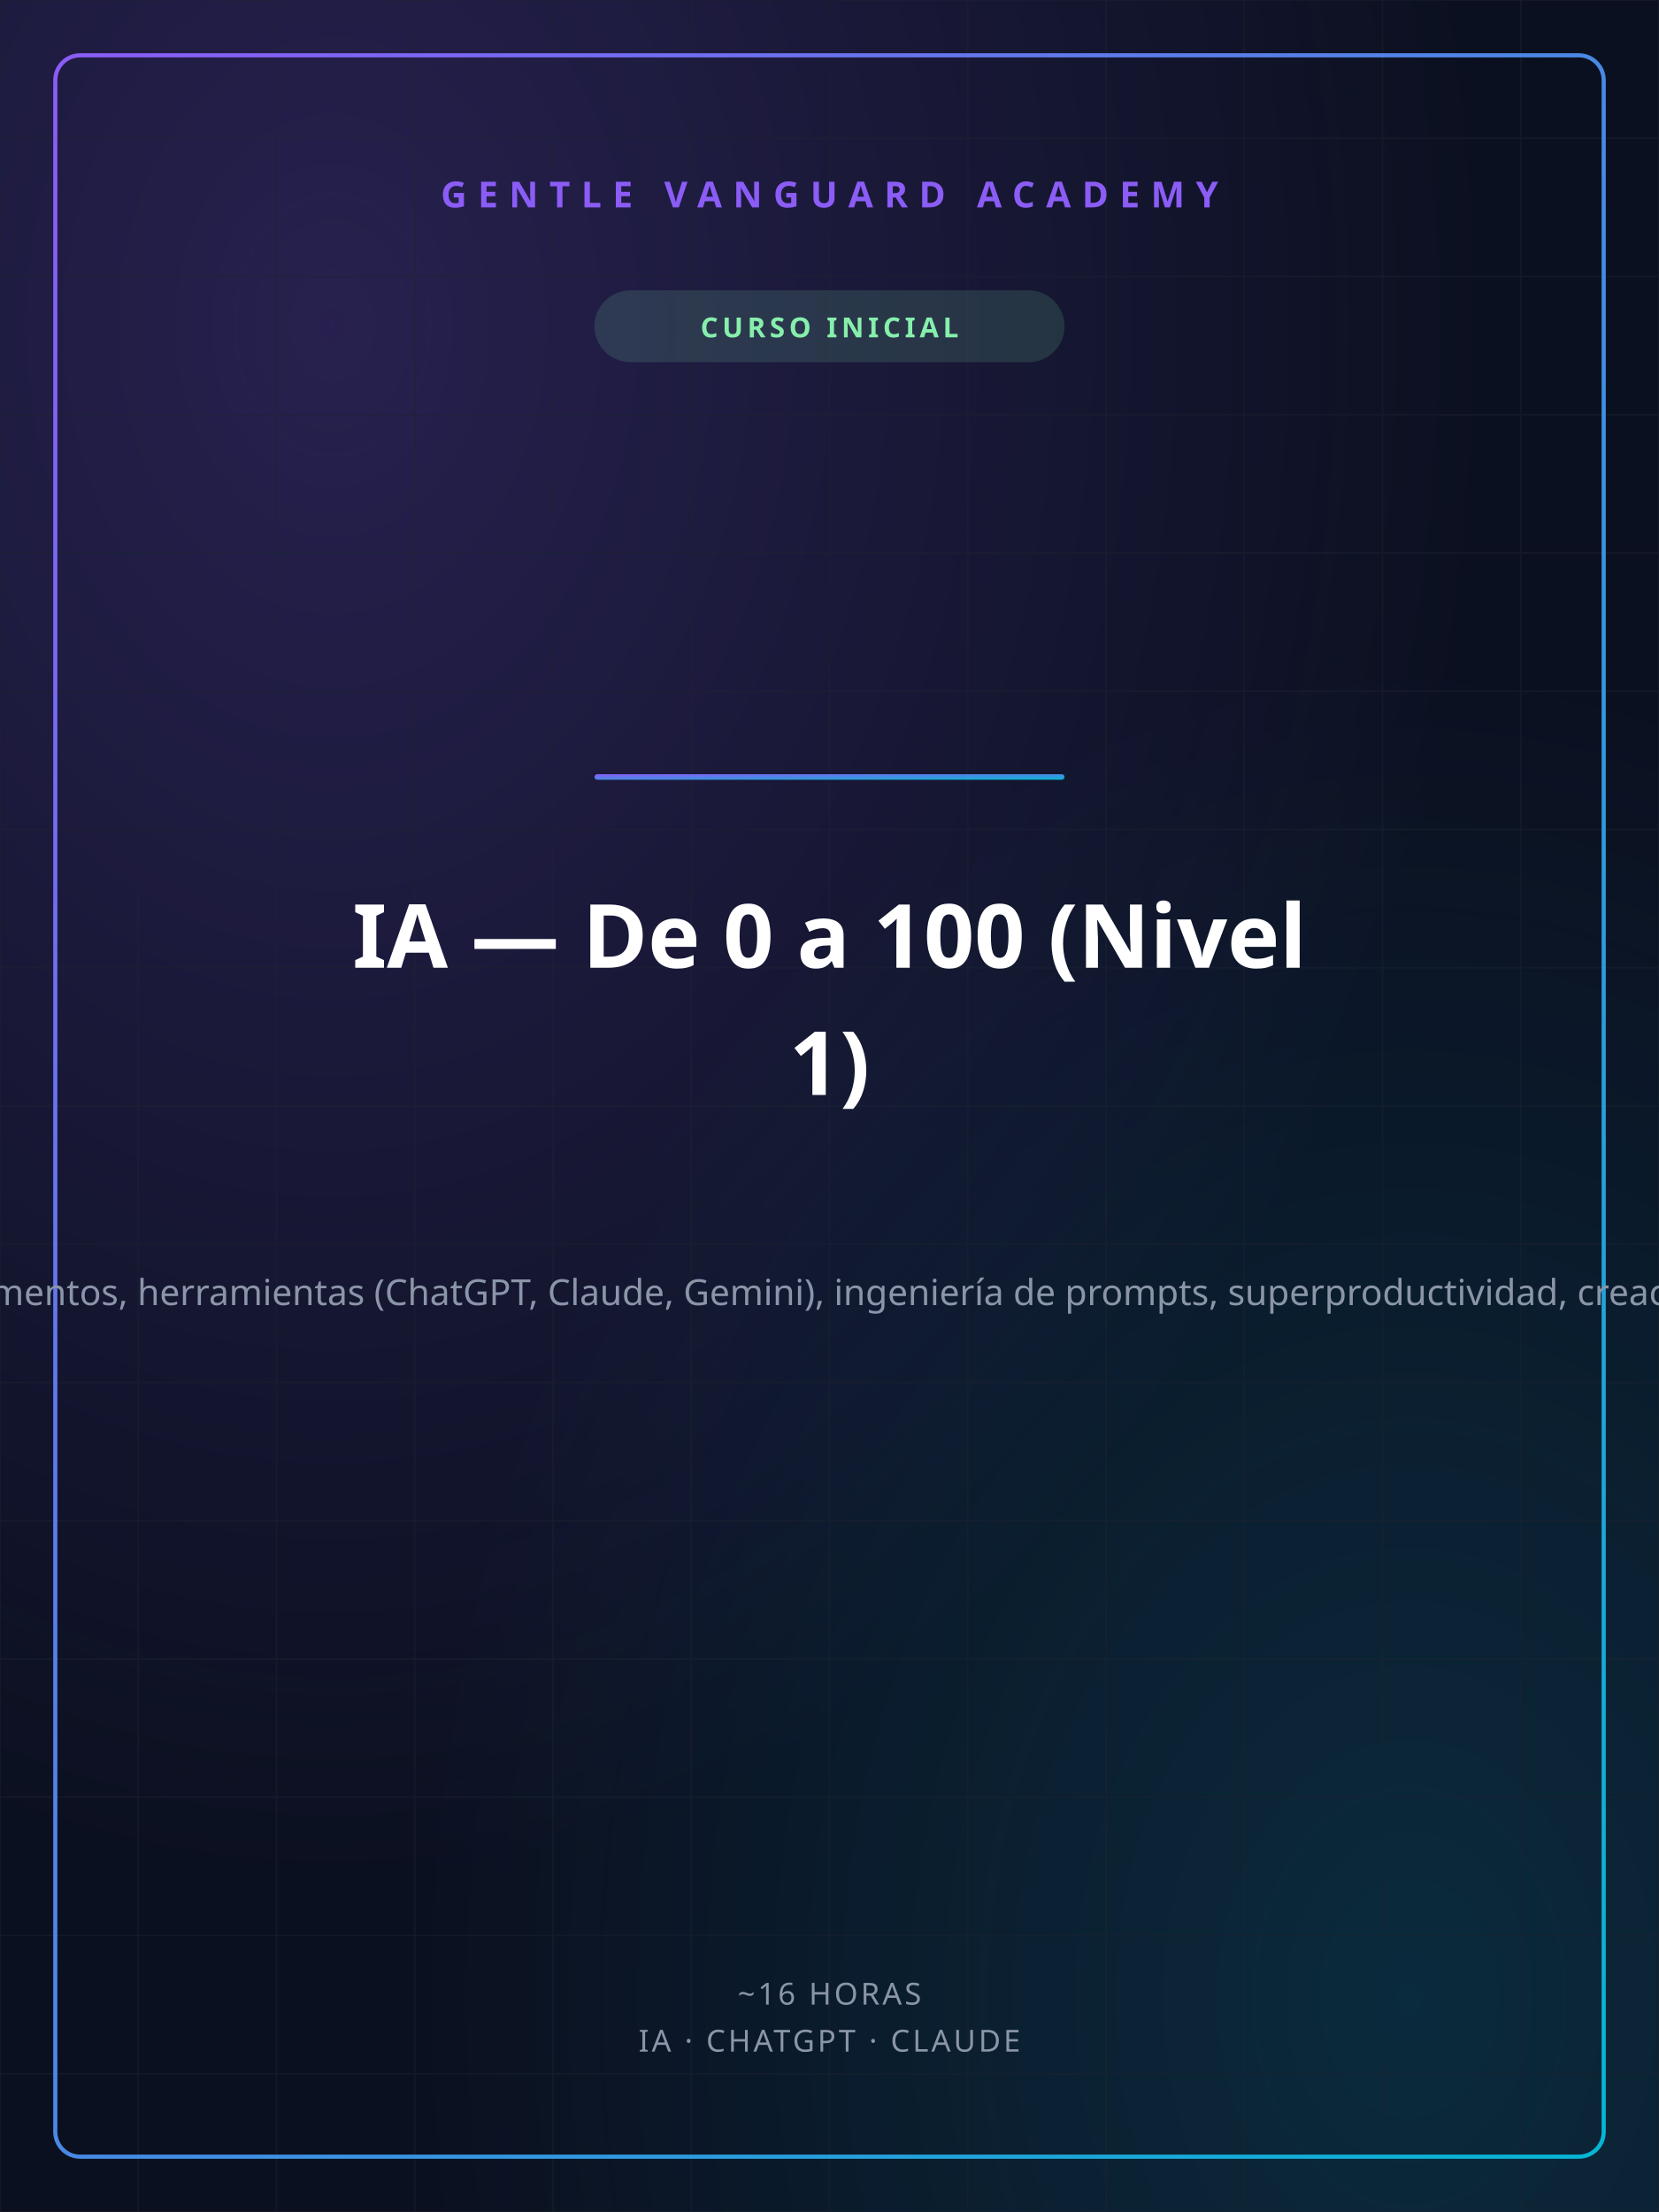
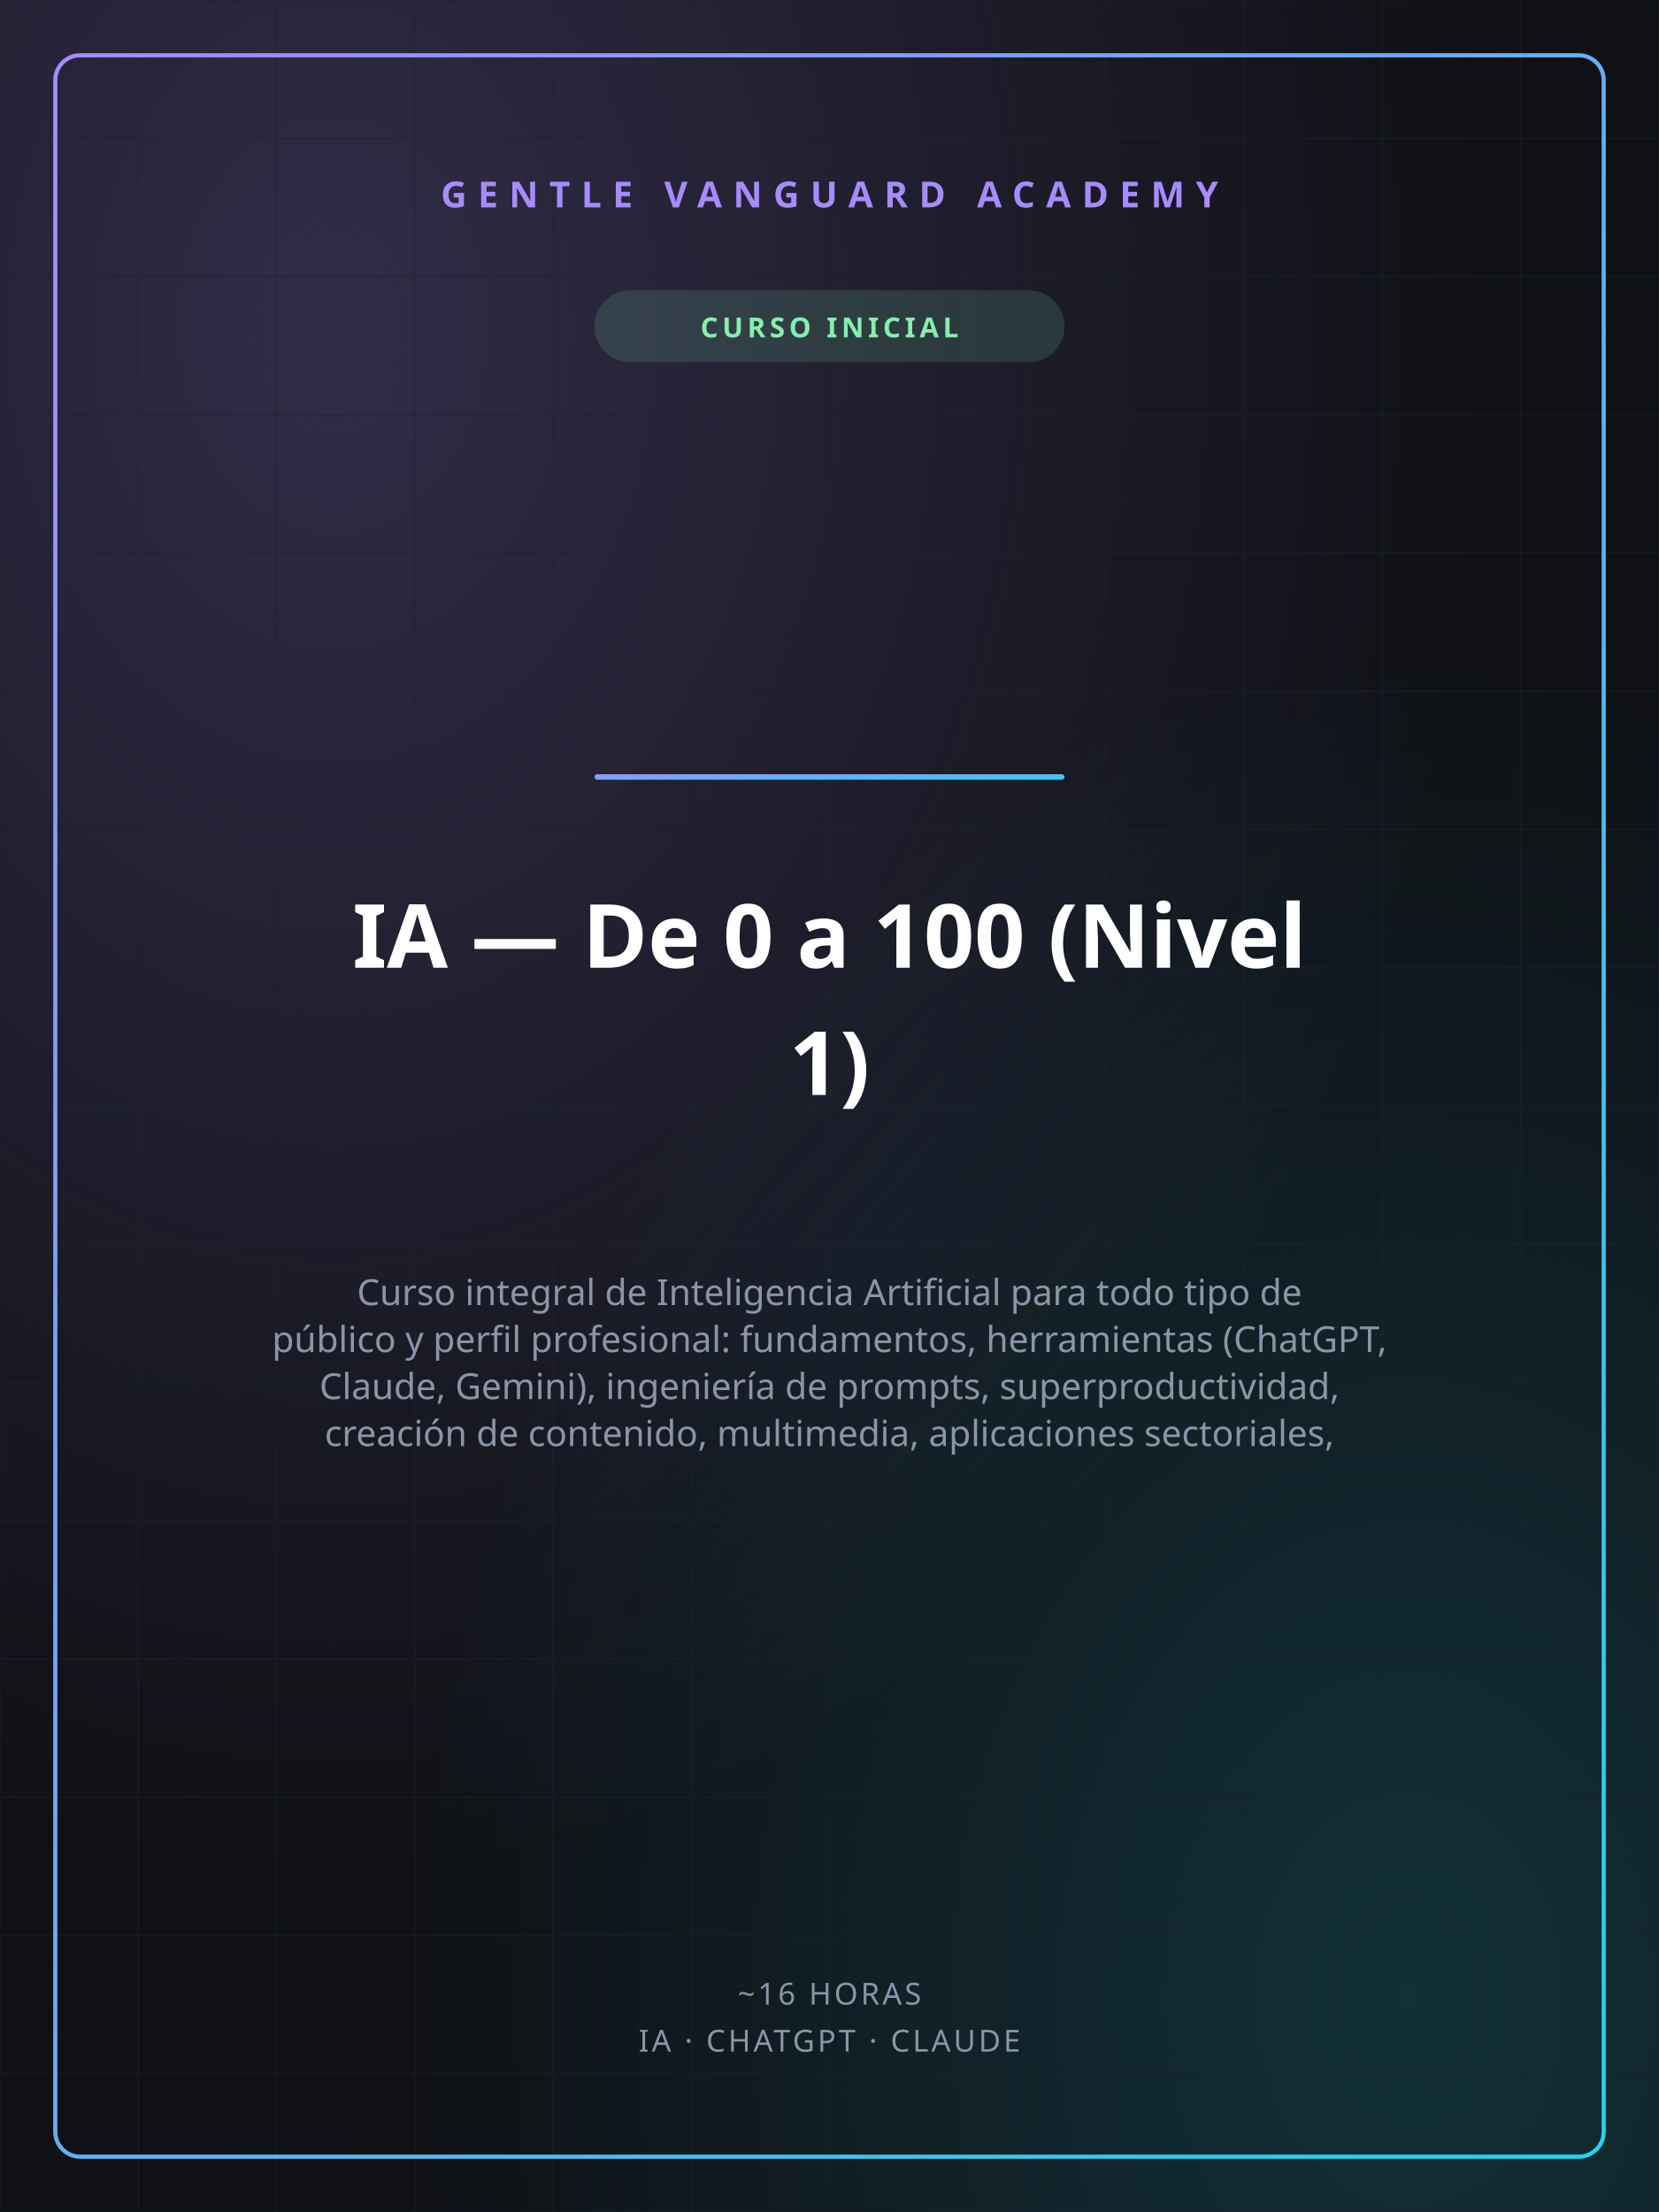
<svg xmlns="http://www.w3.org/2000/svg" width="1200" height="1600" viewBox="0 0 1200 1600">
  <defs>
    <linearGradient id="gvGrad" x1="0" y1="0" x2="1" y2="1">
-       <stop offset="0%" stop-color="#8B5CF6" />
-       <stop offset="100%" stop-color="#06B6D4" />
+       <stop offset="0%" stop-color="#A78BFA" />
+       <stop offset="100%" stop-color="#22D3EE" />
    </linearGradient>
    <radialGradient id="glowA" cx="0.2" cy="0.15" r="0.7">
-       <stop offset="0%" stop-color="#8B5CF6" stop-opacity="0.22" />
-       <stop offset="100%" stop-color="#8B5CF6" stop-opacity="0" />
+       <stop offset="0%" stop-color="#A78BFA" stop-opacity="0.22" />
+       <stop offset="100%" stop-color="#A78BFA" stop-opacity="0" />
    </radialGradient>
    <radialGradient id="glowB" cx="0.85" cy="0.9" r="0.6">
-       <stop offset="0%" stop-color="#06B6D4" stop-opacity="0.16" />
-       <stop offset="100%" stop-color="#06B6D4" stop-opacity="0" />
+       <stop offset="0%" stop-color="#22D3EE" stop-opacity="0.16" />
+       <stop offset="100%" stop-color="#22D3EE" stop-opacity="0" />
    </radialGradient>
  </defs>
-   <rect width="1200" height="1600" fill="#0B1020" />
+   <rect width="1200" height="1600" fill="#0F1115" />
  <rect width="1200" height="1600" fill="url(#glowA)" />
  <rect width="1200" height="1600" fill="url(#glowB)" />
  <g stroke="#1c2230" stroke-width="1" opacity="0.5">
    <line x1="0" y1="0" x2="0" y2="1600" />
    <line x1="100" y1="0" x2="100" y2="1600" />
    <line x1="200" y1="0" x2="200" y2="1600" />
    <line x1="300" y1="0" x2="300" y2="1600" />
    <line x1="400" y1="0" x2="400" y2="1600" />
    <line x1="500" y1="0" x2="500" y2="1600" />
    <line x1="600" y1="0" x2="600" y2="1600" />
    <line x1="700" y1="0" x2="700" y2="1600" />
    <line x1="800" y1="0" x2="800" y2="1600" />
    <line x1="900" y1="0" x2="900" y2="1600" />
    <line x1="1000" y1="0" x2="1000" y2="1600" />
    <line x1="1100" y1="0" x2="1100" y2="1600" />
    <line x1="1200" y1="0" x2="1200" y2="1600" />
    <line x1="0" y1="0" x2="1200" y2="0" />
    <line x1="0" y1="100" x2="1200" y2="100" />
    <line x1="0" y1="200" x2="1200" y2="200" />
    <line x1="0" y1="300" x2="1200" y2="300" />
    <line x1="0" y1="400" x2="1200" y2="400" />
    <line x1="0" y1="500" x2="1200" y2="500" />
    <line x1="0" y1="600" x2="1200" y2="600" />
    <line x1="0" y1="700" x2="1200" y2="700" />
    <line x1="0" y1="800" x2="1200" y2="800" />
    <line x1="0" y1="900" x2="1200" y2="900" />
    <line x1="0" y1="1000" x2="1200" y2="1000" />
    <line x1="0" y1="1100" x2="1200" y2="1100" />
    <line x1="0" y1="1200" x2="1200" y2="1200" />
    <line x1="0" y1="1300" x2="1200" y2="1300" />
    <line x1="0" y1="1400" x2="1200" y2="1400" />
    <line x1="0" y1="1500" x2="1200" y2="1500" />
    <line x1="0" y1="1600" x2="1200" y2="1600" />
  </g>
  <rect x="40" y="40" width="1120" height="1520" fill="none" stroke="url(#gvGrad)" stroke-width="3" rx="18" />
-   <text x="600" y="150" text-anchor="middle" font-family="'Space Grotesk','Segoe UI',sans-serif" font-size="26" font-weight="700" fill="#8B5CF6" letter-spacing="8">GENTLE VANGUARD ACADEMY</text>
+   <text x="600" y="150" text-anchor="middle" font-family="'Space Grotesk','Segoe UI',sans-serif" font-size="26" font-weight="700" fill="#A78BFA" letter-spacing="8">GENTLE VANGUARD ACADEMY</text>
  <rect x="430" y="210" width="340" height="52" rx="26" fill="#86EFAC" opacity="0.14" />
  <text x="600" y="244" text-anchor="middle" font-family="'Space Grotesk','Segoe UI',sans-serif" font-size="20" font-weight="700" fill="#86EFAC" letter-spacing="3">CURSO INICIAL</text>
  <rect x="430" y="560" width="340" height="4" rx="2" fill="url(#gvGrad)" />
  <text x="600" y="700" text-anchor="middle" font-family="'Space Grotesk','Segoe UI',sans-serif" font-size="64" font-weight="800" fill="#ffffff">IA — De 0 a 100 (Nivel</text>
  <text x="600" y="792" text-anchor="middle" font-family="'Space Grotesk','Segoe UI',sans-serif" font-size="64" font-weight="800" fill="#ffffff">1)</text>
-   <text x="600" y="944" text-anchor="middle" font-family="'Space Grotesk','Segoe UI',sans-serif" font-size="26" font-weight="400" fill="#8b95a8">Curso integral de Inteligencia Artificial para todo tipo de público y perfil profesional: fundamentos, herramientas (ChatGPT, Claude, Gemini), ingeniería de prompts, superproductividad, creación de contenido, multimedia, aplicaciones sectoriales, Custom GPTs, seguridad y agentes.</text>
+   <text x="600" y="944" text-anchor="middle" font-family="'Space Grotesk','Segoe UI',sans-serif" font-size="26" font-weight="400" fill="#8b95a8">Curso integral de Inteligencia Artificial para todo tipo de</text>
+   <text x="600" y="978" text-anchor="middle" font-family="'Space Grotesk','Segoe UI',sans-serif" font-size="26" font-weight="400" fill="#8b95a8">público y perfil profesional: fundamentos, herramientas (ChatGPT,</text>
+   <text x="600" y="1012" text-anchor="middle" font-family="'Space Grotesk','Segoe UI',sans-serif" font-size="26" font-weight="400" fill="#8b95a8">Claude, Gemini), ingeniería de prompts, superproductividad,</text>
+   <text x="600" y="1046" text-anchor="middle" font-family="'Space Grotesk','Segoe UI',sans-serif" font-size="26" font-weight="400" fill="#8b95a8">creación de contenido, multimedia, aplicaciones sectoriales,</text>
  <text x="600" y="1450" text-anchor="middle" font-family="'Space Grotesk','Segoe UI',sans-serif" font-size="22" font-weight="500" fill="#8b95a8" letter-spacing="2">~16 HORAS</text>
  <text x="600" y="1484" text-anchor="middle" font-family="'Space Grotesk','Segoe UI',sans-serif" font-size="22" font-weight="500" fill="#8b95a8" letter-spacing="2">IA · CHATGPT · CLAUDE</text>
</svg>
